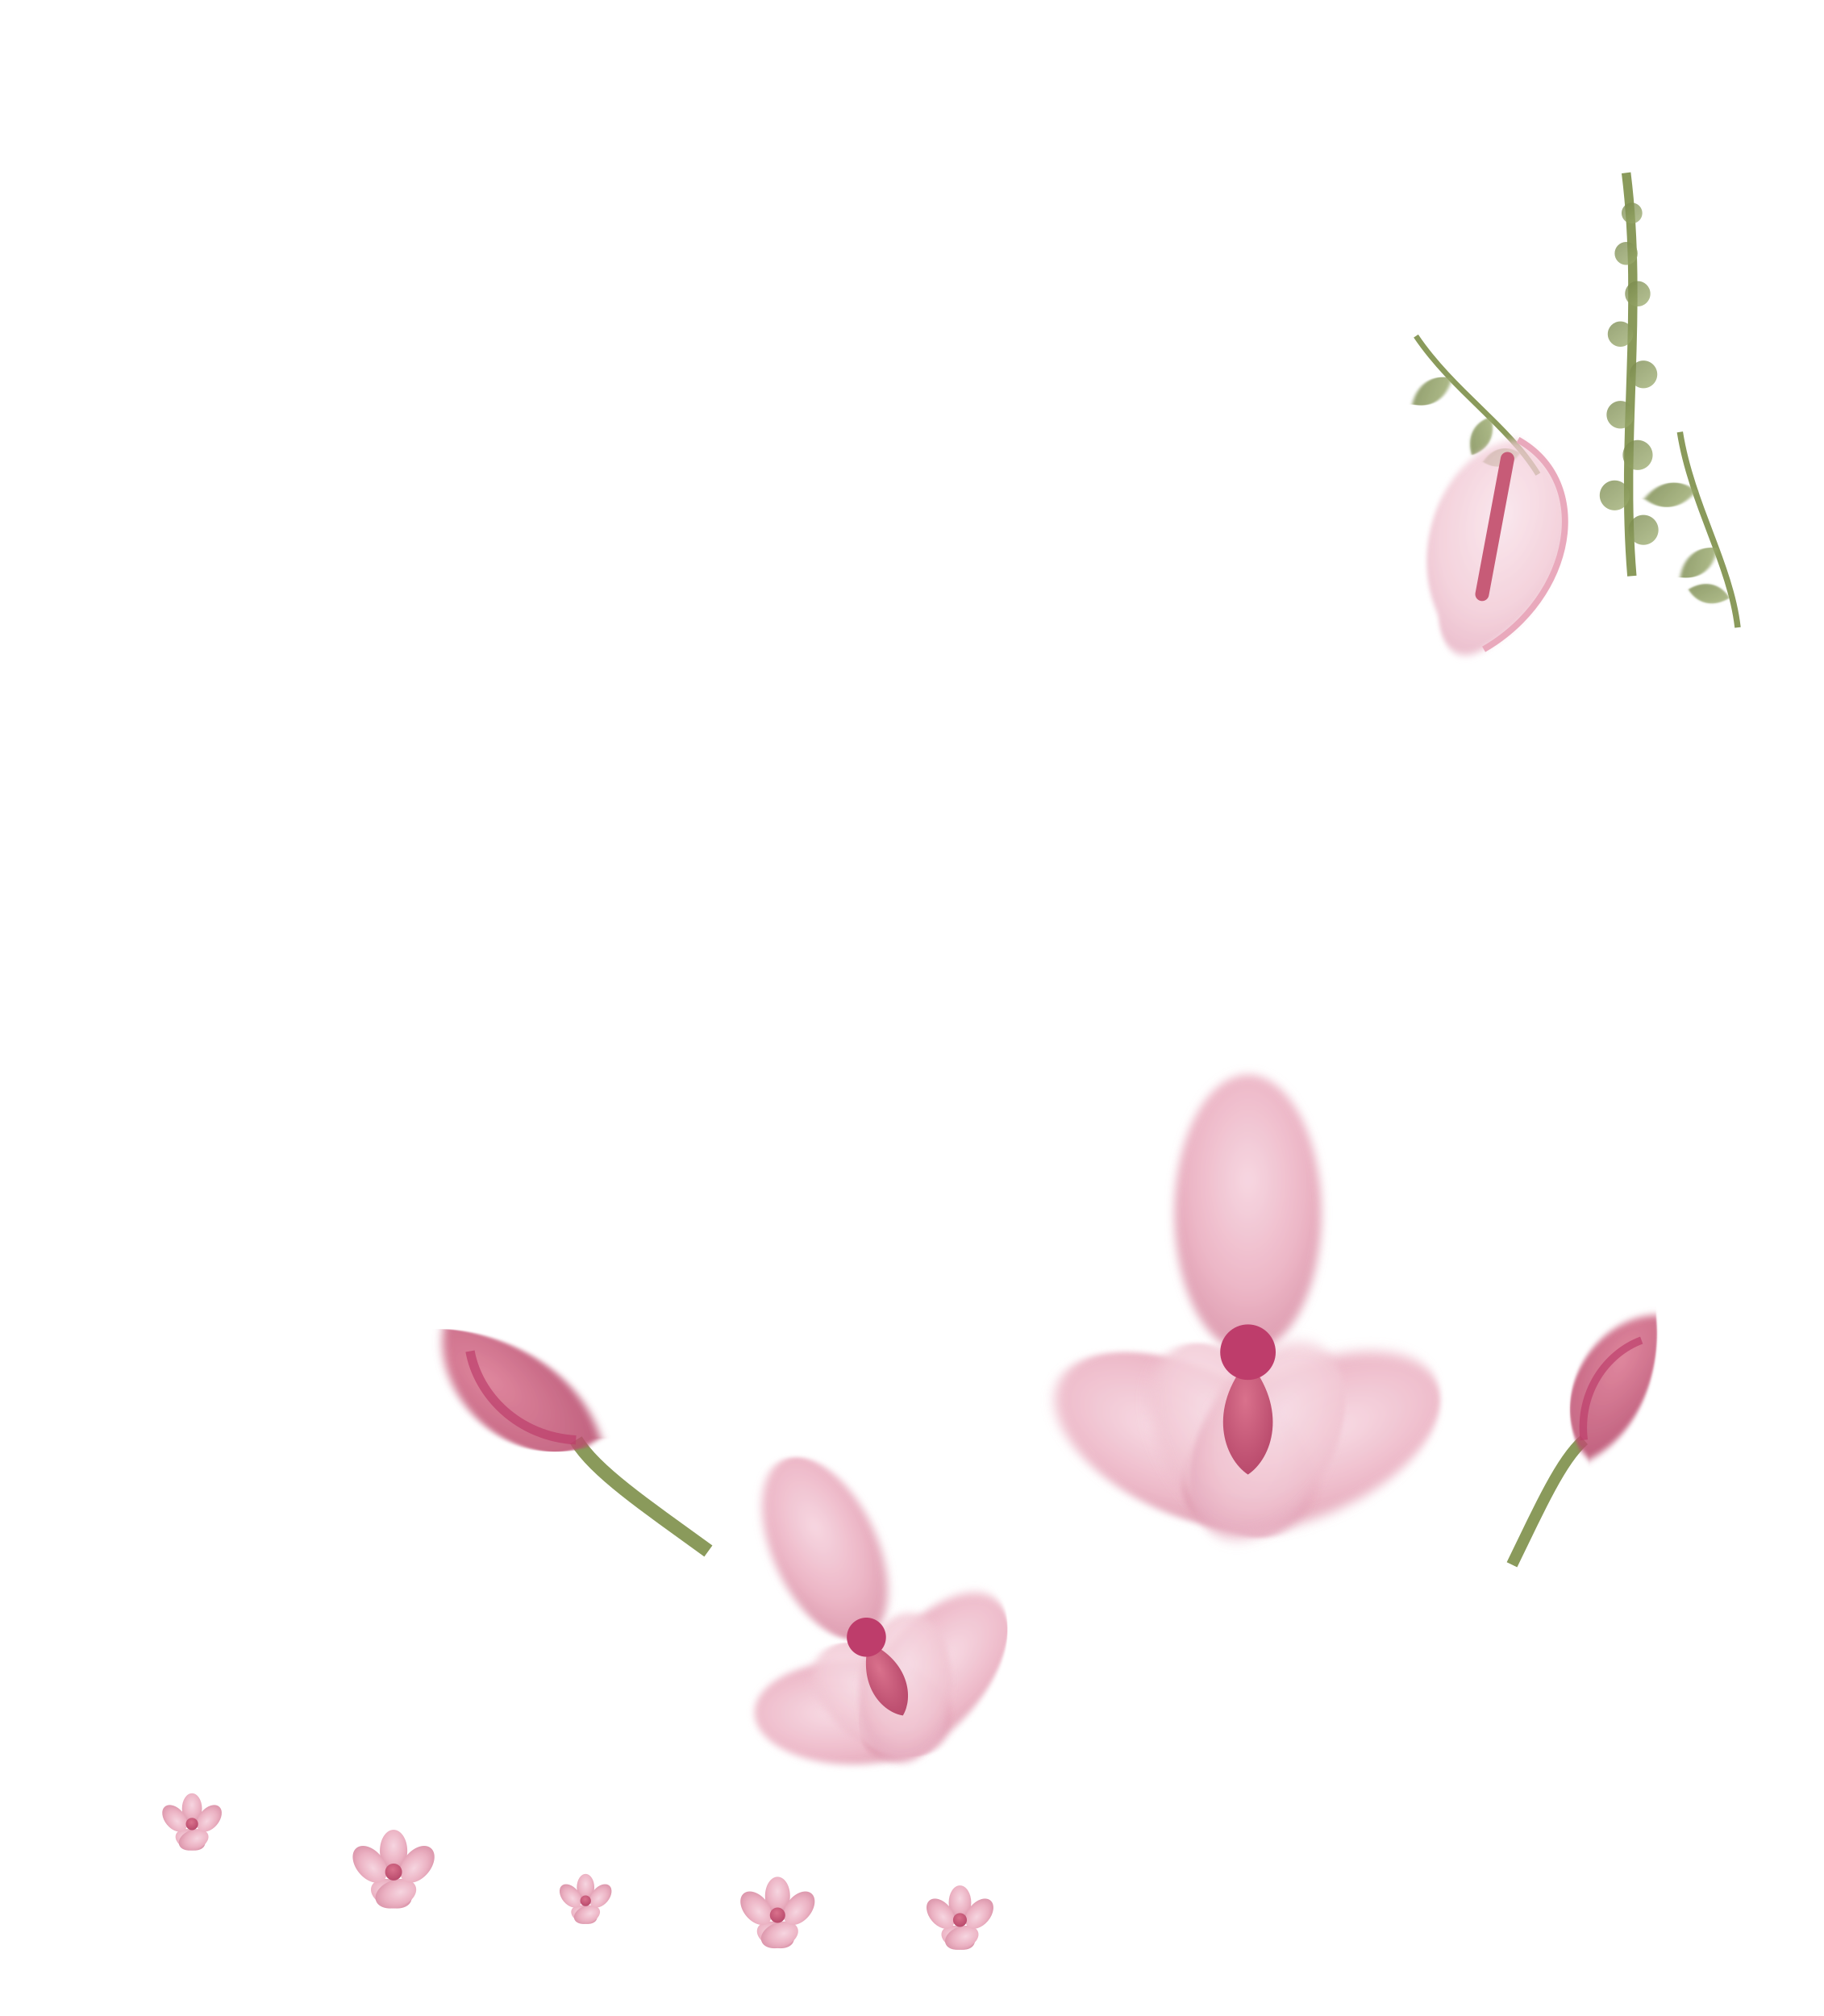
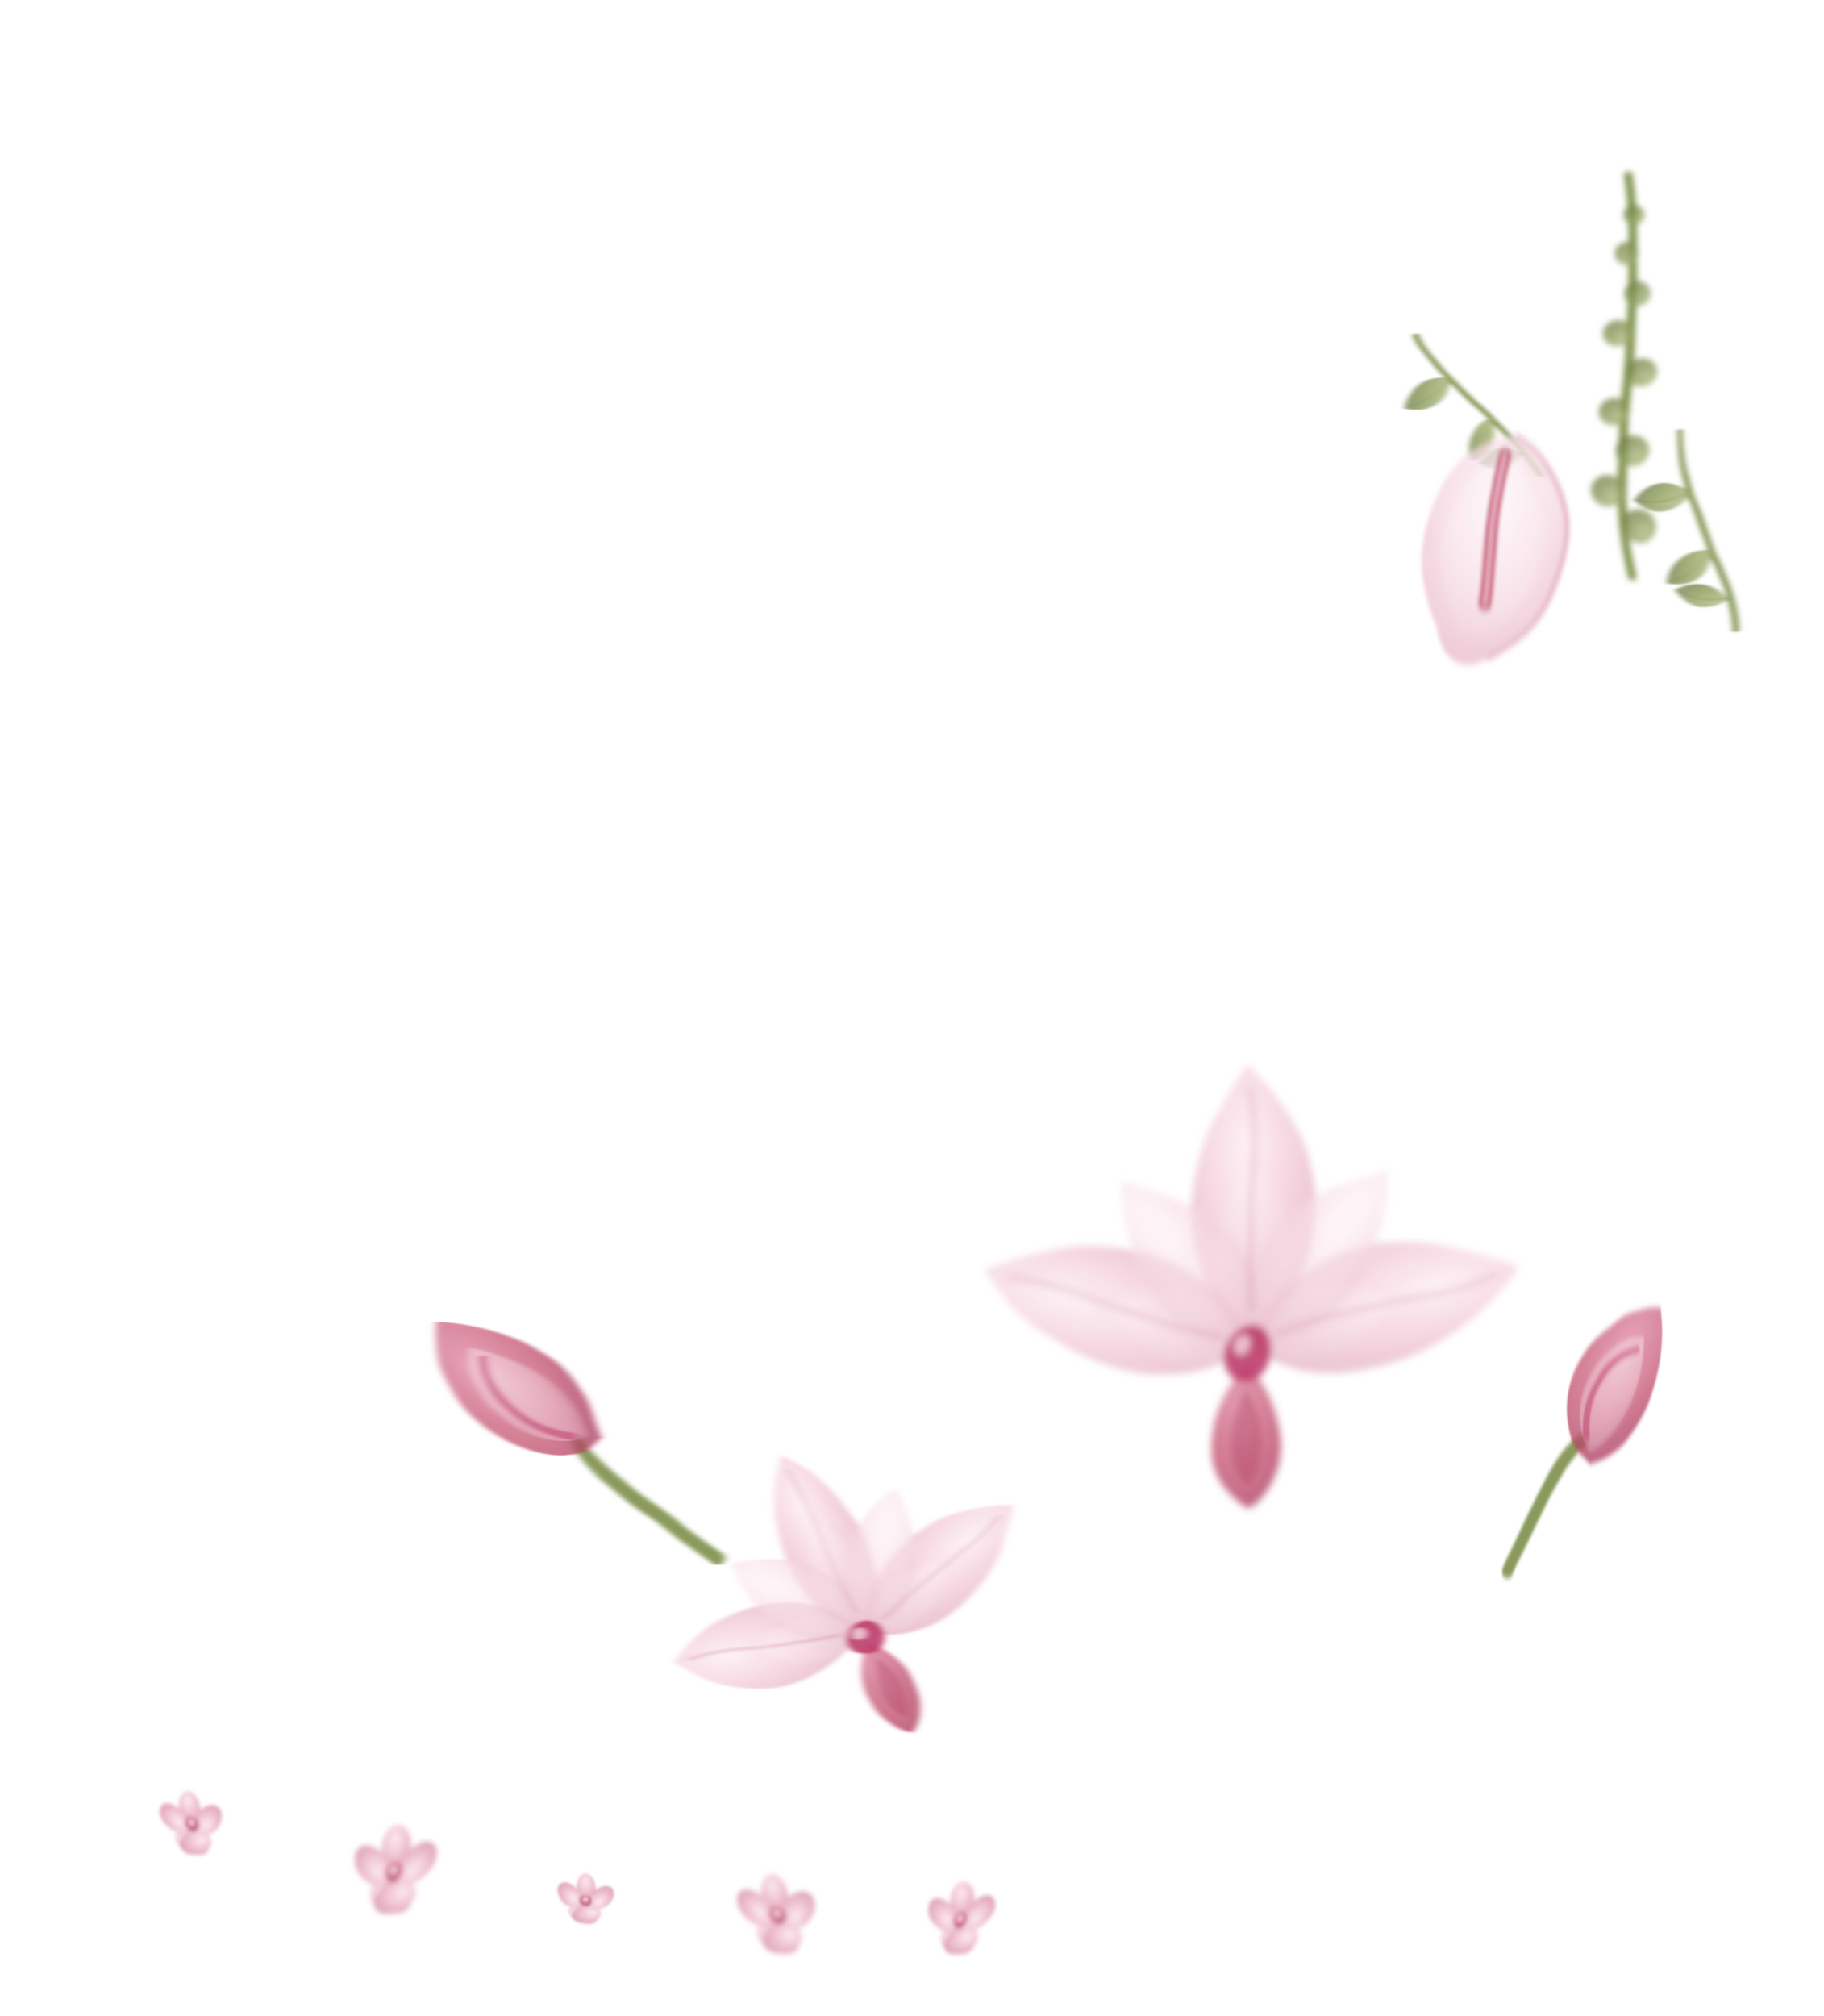
<svg xmlns="http://www.w3.org/2000/svg" viewBox="0 0 380 420" aria-hidden="true">
  <defs>
-     <radialGradient id="gPink" cx="50%" cy="38%" r="72%">
-       <stop offset="0%" stop-color="#F5D0DC" />
-       <stop offset="55%" stop-color="#E9A9BC" />
-       <stop offset="100%" stop-color="#D07E97" />
+     <radialGradient id="gPink" cx="46%" cy="30%" r="78%">
+       <stop offset="0%" stop-color="#FBE6EE" />
+       <stop offset="42%" stop-color="#F0BDCE" />
+       <stop offset="78%" stop-color="#DE9BB2" />
+       <stop offset="100%" stop-color="#C87E99" />
    </radialGradient>
-     <radialGradient id="gPale" cx="50%" cy="35%" r="75%">
-       <stop offset="0%" stop-color="#F8E0E8" />
-       <stop offset="60%" stop-color="#F0C3D0" />
-       <stop offset="100%" stop-color="#DE9DB4" />
+     <radialGradient id="gPale" cx="48%" cy="28%" r="80%">
+       <stop offset="0%" stop-color="#FDF1F5" />
+       <stop offset="50%" stop-color="#F6D8E2" />
+       <stop offset="100%" stop-color="#E3AFC2" />
    </radialGradient>
-     <radialGradient id="gRose" cx="45%" cy="35%" r="75%">
-       <stop offset="0%" stop-color="#D9718C" />
-       <stop offset="100%" stop-color="#B44467" />
+     <radialGradient id="gHi" cx="45%" cy="26%" r="70%">
+       <stop offset="0%" stop-color="#FFFFFF" stop-opacity=".92" />
+       <stop offset="100%" stop-color="#FDEFF4" stop-opacity=".35" />
    </radialGradient>
-     <linearGradient id="gLeaf" x1="0" y1="0" x2="0.8" y2="1">
-       <stop offset="0%" stop-color="#9CAC6E" />
-       <stop offset="100%" stop-color="#79894C" />
+     <radialGradient id="gRose" cx="42%" cy="30%" r="78%">
+       <stop offset="0%" stop-color="#E08AA4" />
+       <stop offset="60%" stop-color="#C75B77" />
+       <stop offset="100%" stop-color="#A93A5D" />
+     </radialGradient>
+     <linearGradient id="gLeaf" x1="0" y1="0" x2=".75" y2="1">
+       <stop offset="0%" stop-color="#A8B77C" />
+       <stop offset="55%" stop-color="#8A9A5B" />
+       <stop offset="100%" stop-color="#6C7B42" />
    </linearGradient>
-     <filter id="wc" x="-20%" y="-20%" width="140%" height="140%">
-       <feGaussianBlur stdDeviation="0.6" />
+     <linearGradient id="gLeafHi" x1="0" y1="0" x2=".7" y2="1">
+       <stop offset="0%" stop-color="#C2CE9C" stop-opacity=".85" />
+       <stop offset="100%" stop-color="#9AA968" stop-opacity=".3" />
+     </linearGradient>
+     <filter id="paintA" x="-30%" y="-30%" width="160%" height="160%">
+       <feTurbulence type="fractalNoise" baseFrequency="0.022" numOctaves="4" seed="7" result="w" />
+       <feDisplacementMap in="SourceGraphic" in2="w" scale="3.6" xChannelSelector="R" yChannelSelector="G" />
+       <feGaussianBlur stdDeviation="0.45" />
    </filter>
+     <filter id="paintB" x="-30%" y="-30%" width="160%" height="160%">
+       <feTurbulence type="fractalNoise" baseFrequency="0.027" numOctaves="4" seed="23" result="w" />
+       <feDisplacementMap in="SourceGraphic" in2="w" scale="3.1" xChannelSelector="R" yChannelSelector="G" />
+       <feGaussianBlur stdDeviation="0.45" />
+     </filter>
+     <filter id="paintC" x="-30%" y="-30%" width="160%" height="160%">
+       <feTurbulence type="fractalNoise" baseFrequency="0.019" numOctaves="3" seed="41" result="w" />
+       <feDisplacementMap in="SourceGraphic" in2="w" scale="4.2" xChannelSelector="R" yChannelSelector="G" />
+       <feGaussianBlur stdDeviation="0.5" />
+     </filter>
+     <path id="petal" d="M0 0 C -9 -7, -10.5 -22, 0 -34 C 10.5 -22, 9 -7, 0 0 Z" />
+     <path id="petalSm" d="M0 0 C -7.5 -5, -8.5 -16, 0 -26 C 8.5 -16, 7.5 -5, 0 0 Z" />
+     <path id="leafBlade" d="M0 0 C 9 -5, 18 -3, 23 7 C 14 12, 5 9, 0 0 Z" />
    <g id="orchid">
-       <ellipse cx="0" cy="-16" rx="9" ry="17" fill="url(#gPink)" opacity="0.85" filter="url(#wc)" />
-       <ellipse cx="-14" cy="-2" rx="9" ry="17" fill="url(#gPink)" opacity="0.8" transform="rotate(-65)" filter="url(#wc)" />
-       <ellipse cx="14" cy="-2" rx="9" ry="17" fill="url(#gPink)" opacity="0.8" transform="rotate(65)" filter="url(#wc)" />
-       <ellipse cx="-8" cy="9" rx="8" ry="13" fill="url(#gPale)" opacity="0.85" transform="rotate(-30)" filter="url(#wc)" />
-       <ellipse cx="8" cy="9" rx="8" ry="13" fill="url(#gPale)" opacity="0.85" transform="rotate(30)" filter="url(#wc)" />
-       <path d="M0 2 C -5 8, -3 14, 0 16 C 3 14, 5 8, 0 2 Z" fill="url(#gRose)" />
-       <circle cx="0" cy="1" r="3.4" fill="#BE3D6B" />
+       <g opacity=".92">
+         <use href="#petal" fill="url(#gPink)" opacity=".64" />
+         <use href="#petal" fill="url(#gPink)" opacity=".6" transform="rotate(-74)" />
+         <use href="#petal" fill="url(#gPink)" opacity=".6" transform="rotate(74)" />
+         <use href="#petalSm" fill="url(#gPale)" opacity=".68" transform="rotate(-38)" />
+         <use href="#petalSm" fill="url(#gPale)" opacity=".68" transform="rotate(38)" />
+       </g>
+       <g opacity=".3">
+         <use href="#petal" fill="url(#gHi)" transform="scale(.6) translate(0 -2)" />
+         <use href="#petal" fill="url(#gHi)" transform="rotate(-74) scale(.56)" />
+         <use href="#petal" fill="url(#gHi)" transform="rotate(74) scale(.56)" />
+       </g>
+       <g stroke="#C97E98" stroke-width=".55" fill="none" opacity=".3" stroke-linecap="round">
+         <path d="M0 -4 C -1 -14, 1 -24, 0 -31" />
+         <path d="M0 -4 C -1 -14, 1 -24, 0 -31" transform="rotate(-74)" />
+         <path d="M0 -4 C -1 -14, 1 -24, 0 -31" transform="rotate(74)" />
+       </g>
+       <path d="M0 2 C -6.5 9, -4.5 17, 0 19.5 C 4.5 17, 6.5 9, 0 2 Z" fill="url(#gRose)" opacity=".82" />
+       <path d="M0 5 C -3 10, -2 15, 0 16.5 C 2 15, 3 10, 0 5 Z" fill="#A93A5D" opacity=".38" />
+       <circle cx="0" cy="1" r="3.1" fill="#BE3D6B" opacity=".9" />
+       <circle cx="-.8" cy="0" r="1.1" fill="#FBE6EE" opacity=".75" />
    </g>
    <g id="calla">
-       <path d="M0 30 C -1 16, -2 6, 0 0" stroke="#8A9A5B" stroke-width="2.4" fill="none" />
-       <path d="M0 2 C -12 -6, -10 -24, 0 -30 C 6 -22, 10 -8, 3 3 Z" fill="url(#gRose)" opacity="0.85" filter="url(#wc)" />
-       <path d="M0 0 C -6 -8, -5 -18, 0 -24" stroke="#BE3D6B" stroke-width="1.6" fill="none" opacity="0.7" />
+       <path d="M0 32 C -1 17, -2 6, 0 0" stroke="#8A9A5B" stroke-width="2.4" fill="none" stroke-linecap="round" />
+       <path d="M0 3 C -13 -6, -11 -25, 0 -32 C 7 -23, 11 -8, 3.5 3.5 Z" fill="url(#gRose)" opacity=".78" />
+       <path d="M0 0 C -8 -7, -7 -20, 0 -25 C 4 -18, 6 -8, 2 1 Z" fill="url(#gPale)" opacity=".5" />
+       <path d="M0 -1 C -5 -8, -4.5 -17, 0 -22" stroke="#BE3D6B" stroke-width="1.3" fill="none" opacity=".55" stroke-linecap="round" />
    </g>
    <g id="anthurium">
-       <path d="M0 -22 C 16 -18, 18 4, 4 18 C 0 22, -4 20, -6 14 C -16 2, -12 -18, 0 -22 Z" fill="url(#gPale)" opacity="0.75" filter="url(#wc)" />
-       <path d="M0 -22 C 16 -18, 18 4, 4 18" stroke="#E9A9BC" stroke-width="1.2" fill="none" />
-       <path d="M-1 -18 L 1 8" stroke="#C75B77" stroke-width="2.6" stroke-linecap="round" />
+       <path d="M0 -23 C 17 -19, 19 4, 4 19 C 0 23, -4 21, -6.5 15 C -17 2, -13 -19, 0 -23 Z" fill="url(#gPale)" opacity=".76" />
+       <path d="M0 -18 C 12 -14, 13 3, 3 14 C 0 17, -3 15, -5 11 C -12 1, -9 -15, 0 -18 Z" fill="url(#gHi)" opacity=".45" />
+       <path d="M0 -23 C 17 -19, 19 4, 4 19" stroke="#E3AFC2" stroke-width="1.1" fill="none" opacity=".7" />
+       <path d="M-1 -19 L 1 9" stroke="#C75B77" stroke-width="2.5" stroke-linecap="round" opacity=".85" />
+       <path d="M-1 -19 L 1 9" stroke="#FBE6EE" stroke-width=".9" stroke-linecap="round" opacity=".5" />
    </g>
    <g id="amaranthus">
-       <path d="M0 0 C 2 24, -2 46, 1 70" stroke="#8A9A5B" stroke-width="1.6" fill="none" />
-       <g fill="url(#gLeaf)" opacity="0.75">
-         <circle cx="-2" cy="8" r="2.6" />
-         <circle cx="3" cy="14" r="2.6" />
-         <circle cx="-1" cy="21" r="2.6" />
-         <circle cx="2" cy="28" r="2.4" />
-         <circle cx="-2" cy="35" r="2.4" />
-         <circle cx="2" cy="42" r="2.2" />
+       <path d="M0 0 C 2 24, -2 46, 1 70" stroke="#8A9A5B" stroke-width="1.5" fill="none" stroke-linecap="round" />
+       <g fill="url(#gLeaf)" opacity=".76">
+         <circle cx="-2" cy="8" r="2.8" />
+         <circle cx="3" cy="14" r="2.8" />
+         <circle cx="-1" cy="21" r="2.7" />
+         <circle cx="2" cy="28" r="2.5" />
+         <circle cx="-2" cy="35" r="2.5" />
+         <circle cx="2" cy="42" r="2.3" />
        <circle cx="-1" cy="49" r="2.2" />
        <circle cx="1" cy="56" r="2" />
        <circle cx="0" cy="63" r="1.8" />
      </g>
+       <g fill="#C2CE9C" opacity=".4">
+         <circle cx="-2.7" cy="7.3" r="1.1" />
+         <circle cx="2.3" cy="13.3" r="1.1" />
+         <circle cx="-1.7" cy="20.3" r="1" />
+         <circle cx="1.3" cy="27.3" r=".9" />
+         <circle cx="-2.7" cy="34.3" r=".9" />
+         <circle cx="1.3" cy="41.3" r=".8" />
+       </g>
    </g>
    <g id="blossom">
-       <g fill="url(#gPink)" opacity="0.9">
-         <ellipse cx="0" cy="-4" rx="2.6" ry="4" />
-         <ellipse cx="-4" cy="1" rx="2.6" ry="4" transform="rotate(-70)" />
-         <ellipse cx="4" cy="1" rx="2.6" ry="4" transform="rotate(70)" />
-         <ellipse cx="-2.5" cy="4" rx="2.6" ry="4" transform="rotate(-140)" />
-         <ellipse cx="2.5" cy="4" rx="2.6" ry="4" transform="rotate(140)" />
+       <g fill="url(#gPink)" opacity=".82">
+         <ellipse cx="0" cy="-4.2" rx="2.8" ry="4.2" />
+         <ellipse cx="-4.2" cy="1" rx="2.8" ry="4.2" transform="rotate(-70)" />
+         <ellipse cx="4.2" cy="1" rx="2.8" ry="4.2" transform="rotate(70)" />
+         <ellipse cx="-2.6" cy="4.2" rx="2.8" ry="4.2" transform="rotate(-140)" />
+         <ellipse cx="2.6" cy="4.2" rx="2.8" ry="4.2" transform="rotate(140)" />
      </g>
-       <circle r="1.6" fill="url(#gRose)" />
+       <circle r="1.7" fill="url(#gRose)" opacity=".85" />
+       <circle r=".7" cy="-.4" fill="#FDF1F5" opacity=".7" />
    </g>
    <g id="leaf">
-       <path d="M0 0 C 8 -4, 16 -2, 20 6 C 12 10, 4 8, 0 0 Z" fill="url(#gLeaf)" opacity="0.8" filter="url(#wc)" />
+       <use href="#leafBlade" fill="url(#gLeaf)" opacity=".76" />
+       <use href="#leafBlade" fill="url(#gLeafHi)" transform="scale(.72) translate(2 1)" />
+       <path d="M1 1 C 8 0, 15 2, 21 6" stroke="#6C7B42" stroke-width=".55" fill="none" opacity=".35" stroke-linecap="round" />
    </g>
    <g id="sprig">
-       <path d="M0 0 C 4 -14, 2 -28, 6 -40" stroke="#8A9A5B" stroke-width="1.2" fill="none" />
+       <path d="M0 0 C 4 -14, 2 -28, 6 -40" stroke="#8A9A5B" stroke-width="1.2" fill="none" stroke-linecap="round" />
      <use href="#leaf" transform="translate(2 -12) scale(0.5)" />
      <use href="#leaf" transform="translate(3 -24) scale(0.45) rotate(-30)" />
      <use href="#leaf" transform="translate(5 -34) scale(0.4) rotate(20)" />
    </g>
  </defs>
-   <use href="#sprig" transform="translate(350 90) rotate(155) scale(1.05)" />
-   <use href="#sprig" transform="translate(295 70) rotate(130) scale(0.95)" />
-   <use href="#amaranthus" transform="translate(340 120) scale(1.2) rotate(180)" />
-   <use href="#calla" transform="translate(120 300) scale(1.2) rotate(-50)" />
-   <use href="#calla" transform="translate(330 300) scale(1.0) rotate(30)" />
-   <use href="#anthurium" transform="translate(310 115) scale(1.1) rotate(15)" />
-   <use href="#orchid" transform="translate(260 280) scale(1.7)" />
-   <use href="#orchid" transform="translate(180 340) scale(1.2) rotate(-25)" />
-   <use href="#blossom" transform="translate(40 380) scale(0.8)" />
-   <use href="#blossom" transform="translate(82 390) scale(1.1)" />
-   <use href="#blossom" transform="translate(122 396) scale(0.7)" />
-   <use href="#blossom" transform="translate(162 399) scale(1.0)" />
-   <use href="#blossom" transform="translate(200 400) scale(0.9)" />
+   <use filter="url(#paintA)" href="#sprig" transform="translate(350 90) rotate(155) scale(1.05)" />
+   <use filter="url(#paintB)" href="#sprig" transform="translate(295 70) rotate(130) scale(0.95)" />
+   <use filter="url(#paintC)" href="#amaranthus" transform="translate(340 120) scale(1.2) rotate(180)" />
+   <use filter="url(#paintA)" href="#calla" transform="translate(120 300) scale(1.2) rotate(-50)" />
+   <use filter="url(#paintB)" href="#calla" transform="translate(330 300) scale(1.0) rotate(30)" />
+   <use filter="url(#paintC)" href="#anthurium" transform="translate(310 115) scale(1.1) rotate(15)" />
+   <use filter="url(#paintA)" href="#orchid" transform="translate(260 280) scale(1.7)" />
+   <use filter="url(#paintB)" href="#orchid" transform="translate(180 340) scale(1.2) rotate(-25)" />
+   <use filter="url(#paintC)" href="#blossom" transform="translate(40 380) scale(0.8)" />
+   <use filter="url(#paintA)" href="#blossom" transform="translate(82 390) scale(1.1)" />
+   <use filter="url(#paintB)" href="#blossom" transform="translate(122 396) scale(0.7)" />
+   <use filter="url(#paintC)" href="#blossom" transform="translate(162 399) scale(1.0)" />
+   <use filter="url(#paintA)" href="#blossom" transform="translate(200 400) scale(0.9)" />
</svg>
